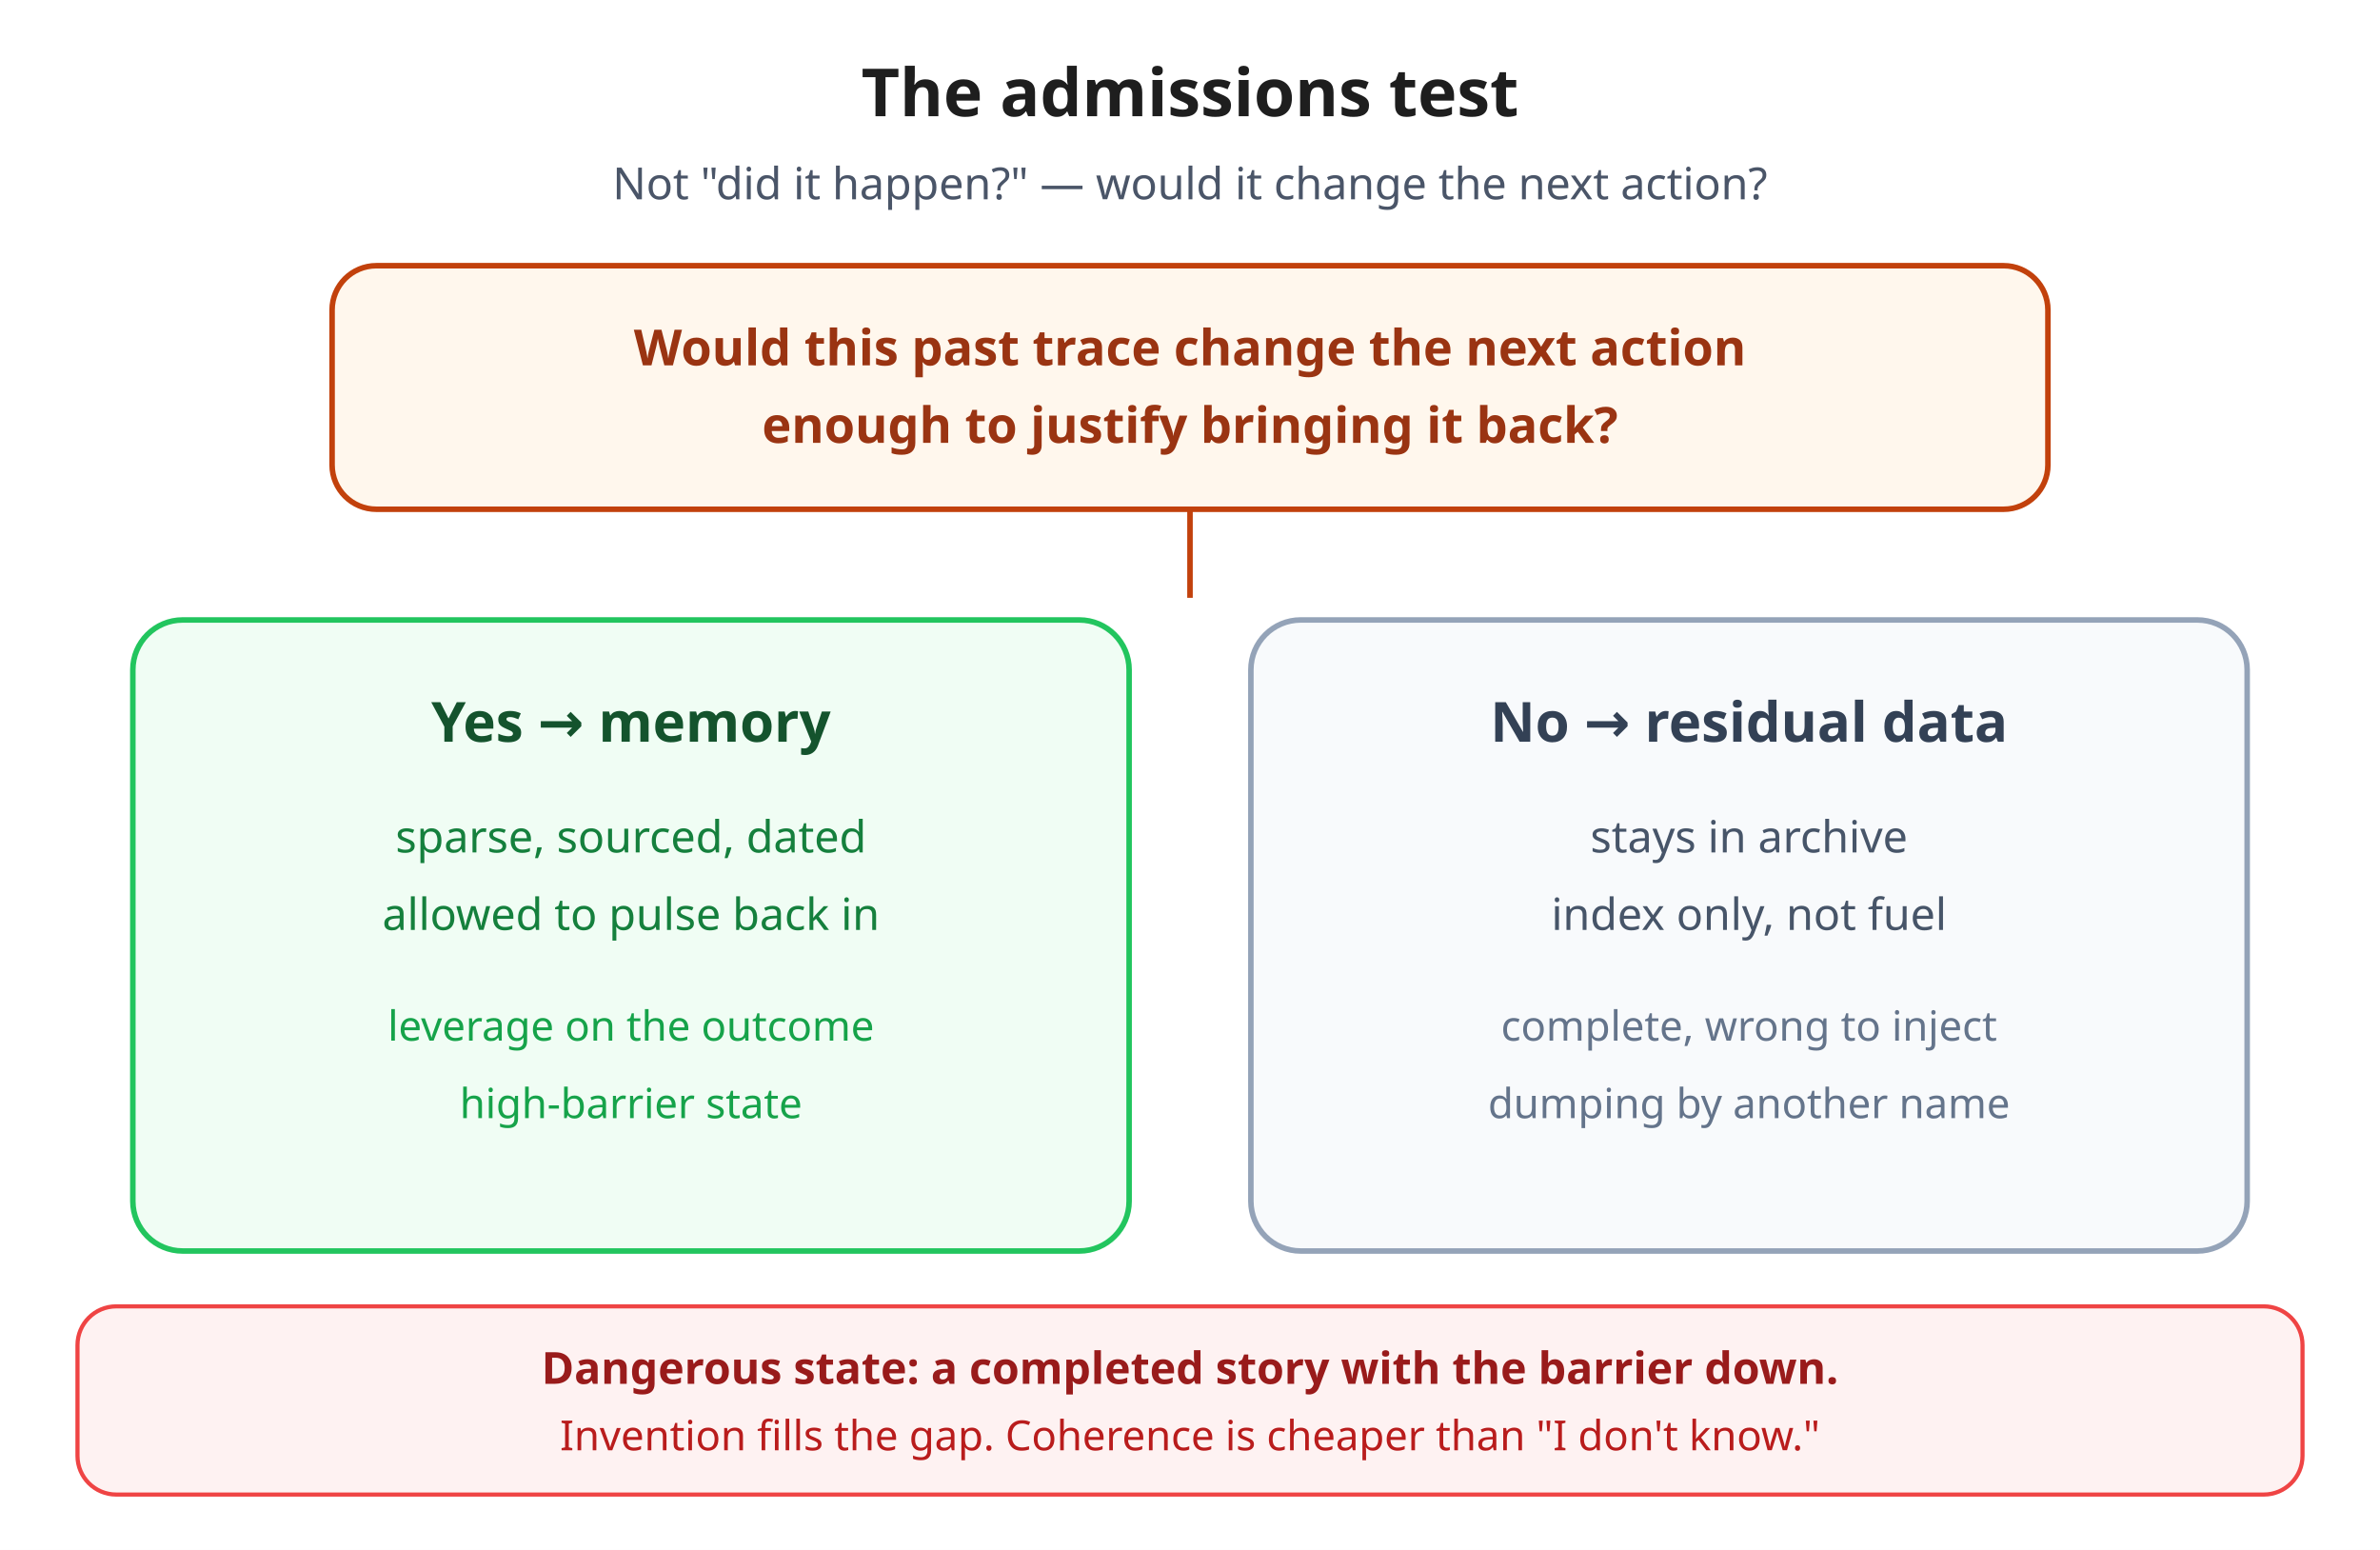
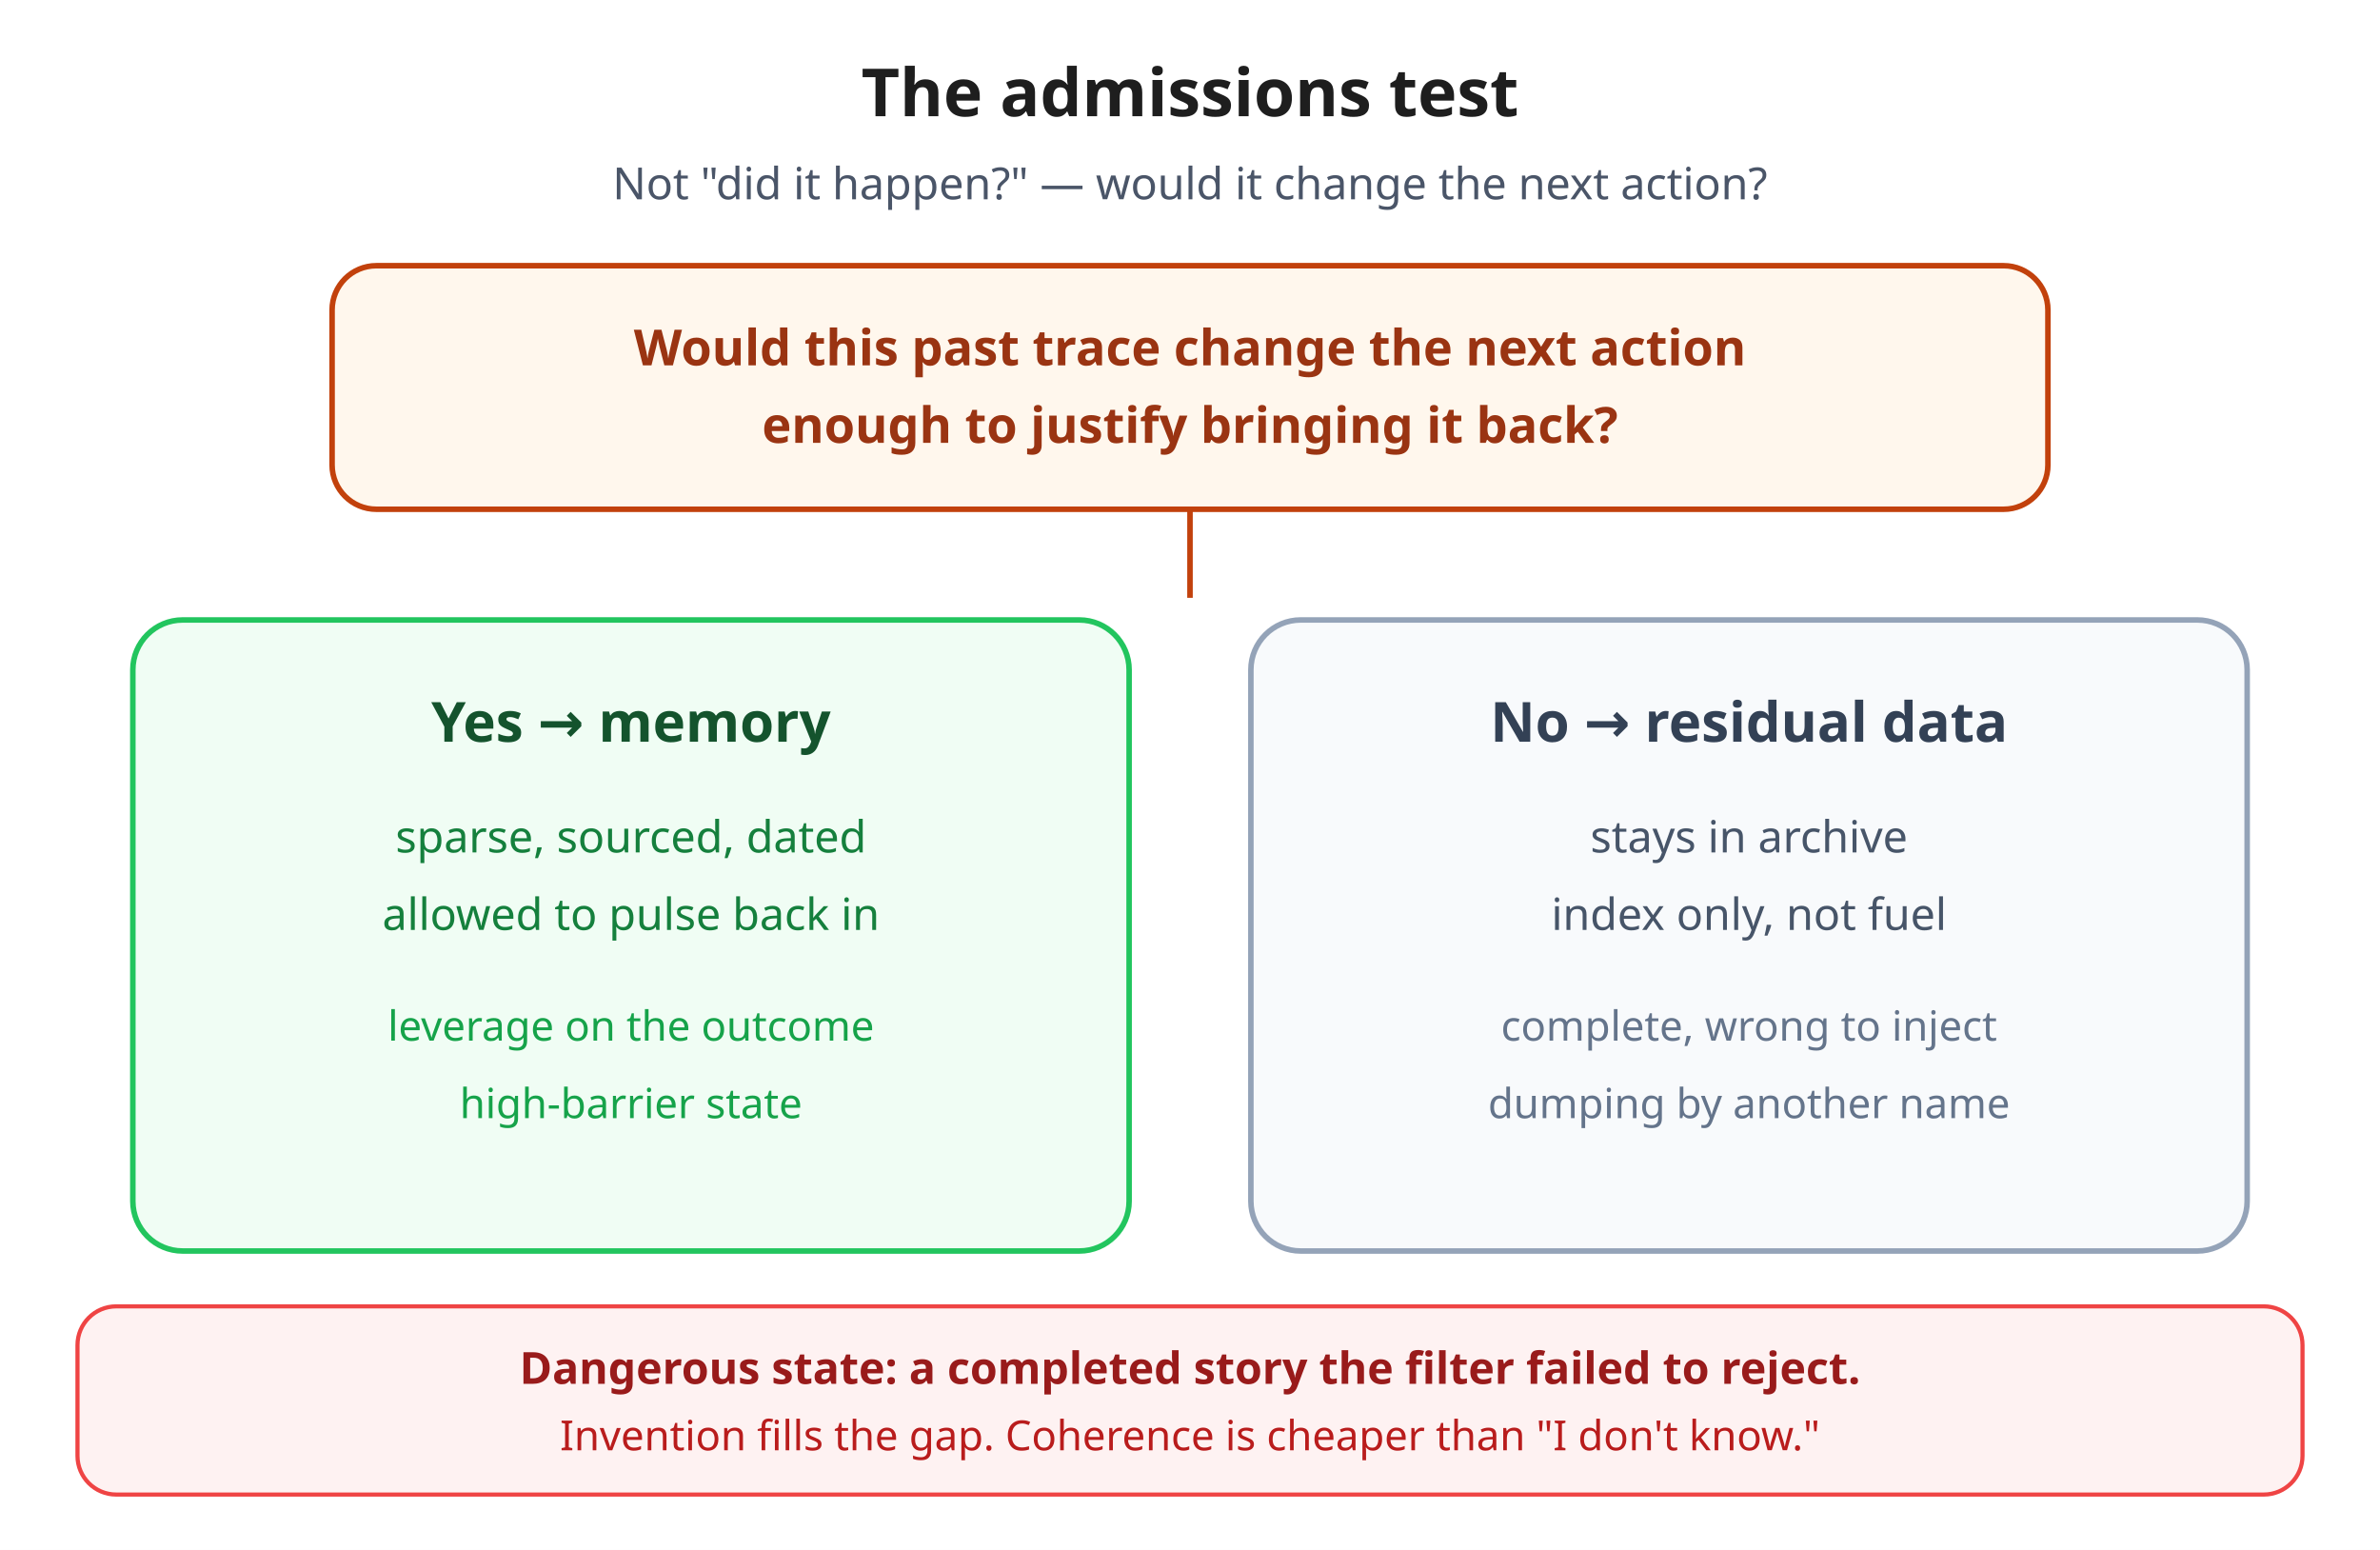
<svg xmlns="http://www.w3.org/2000/svg" viewBox="0 0 860 560" width="1720" height="1120" role="img" aria-labelledby="title desc" text-rendering="geometricPrecision">
  <rect width="860" height="560" fill="#ffffff" />
  <text x="430" y="42" text-anchor="middle" font-family="ui-sans-serif, system-ui, sans-serif" font-size="24" font-weight="600" fill="#1e1e1e">The admissions test</text>
  <text x="430" y="72" text-anchor="middle" font-family="ui-sans-serif, system-ui, sans-serif" font-size="16" fill="#4a5568">Not "did it happen?" — would it change the next action?</text>
  <rect x="120" y="96" width="620" height="88" rx="16" fill="#fff7ed" stroke="#c2410c" stroke-width="2" />
  <text x="430" y="132" text-anchor="middle" font-family="ui-sans-serif, system-ui, sans-serif" font-size="18" font-weight="600" fill="#9a3412">Would this past trace change the next action</text>
  <text x="430" y="160" text-anchor="middle" font-family="ui-sans-serif, system-ui, sans-serif" font-size="18" font-weight="600" fill="#9a3412">enough to justify bringing it back?</text>
  <line x1="430" y1="184" x2="430" y2="216" stroke="#c2410c" stroke-width="2" />
  <rect x="48" y="224" width="360" height="228" rx="18" fill="#f0fdf4" stroke="#22c55e" stroke-width="2" />
  <text x="228" y="268" text-anchor="middle" font-family="ui-sans-serif, system-ui, sans-serif" font-size="20" font-weight="600" fill="#14532d">Yes → memory</text>
  <text x="228" y="308" text-anchor="middle" font-family="ui-sans-serif, system-ui, sans-serif" font-size="16" fill="#15803d">sparse, sourced, dated</text>
  <text x="228" y="336" text-anchor="middle" font-family="ui-sans-serif, system-ui, sans-serif" font-size="16" fill="#15803d">allowed to pulse back in</text>
  <text x="228" y="376" text-anchor="middle" font-family="ui-sans-serif, system-ui, sans-serif" font-size="15" fill="#16a34a">leverage on the outcome</text>
  <text x="228" y="404" text-anchor="middle" font-family="ui-sans-serif, system-ui, sans-serif" font-size="15" fill="#16a34a">high-barrier state</text>
  <rect x="452" y="224" width="360" height="228" rx="18" fill="#f8fafc" stroke="#94a3b8" stroke-width="2" />
  <text x="632" y="268" text-anchor="middle" font-family="ui-sans-serif, system-ui, sans-serif" font-size="20" font-weight="600" fill="#334155">No → residual data</text>
  <text x="632" y="308" text-anchor="middle" font-family="ui-sans-serif, system-ui, sans-serif" font-size="16" fill="#475569">stays in archive</text>
  <text x="632" y="336" text-anchor="middle" font-family="ui-sans-serif, system-ui, sans-serif" font-size="16" fill="#475569">index only, not fuel</text>
  <text x="632" y="376" text-anchor="middle" font-family="ui-sans-serif, system-ui, sans-serif" font-size="15" fill="#64748b">complete, wrong to inject</text>
  <text x="632" y="404" text-anchor="middle" font-family="ui-sans-serif, system-ui, sans-serif" font-size="15" fill="#64748b">dumping by another name</text>
  <rect x="28" y="472" width="804" height="68" rx="14" fill="#fef2f2" stroke="#ef4444" stroke-width="1.5" />
-   <text x="430" y="500" text-anchor="middle" font-family="ui-sans-serif, system-ui, sans-serif" font-size="16" font-weight="600" fill="#991b1b">Dangerous state: a completed story with the barrier down.</text>
+   <text x="430" y="500" text-anchor="middle" font-family="ui-sans-serif, system-ui, sans-serif" font-size="16" font-weight="600" fill="#991b1b">Dangerous state: a completed story the filter failed to reject.</text>
  <text x="430" y="524" text-anchor="middle" font-family="ui-sans-serif, system-ui, sans-serif" font-size="15" fill="#b91c1c">Invention fills the gap. Coherence is cheaper than "I don't know."</text>
</svg>
